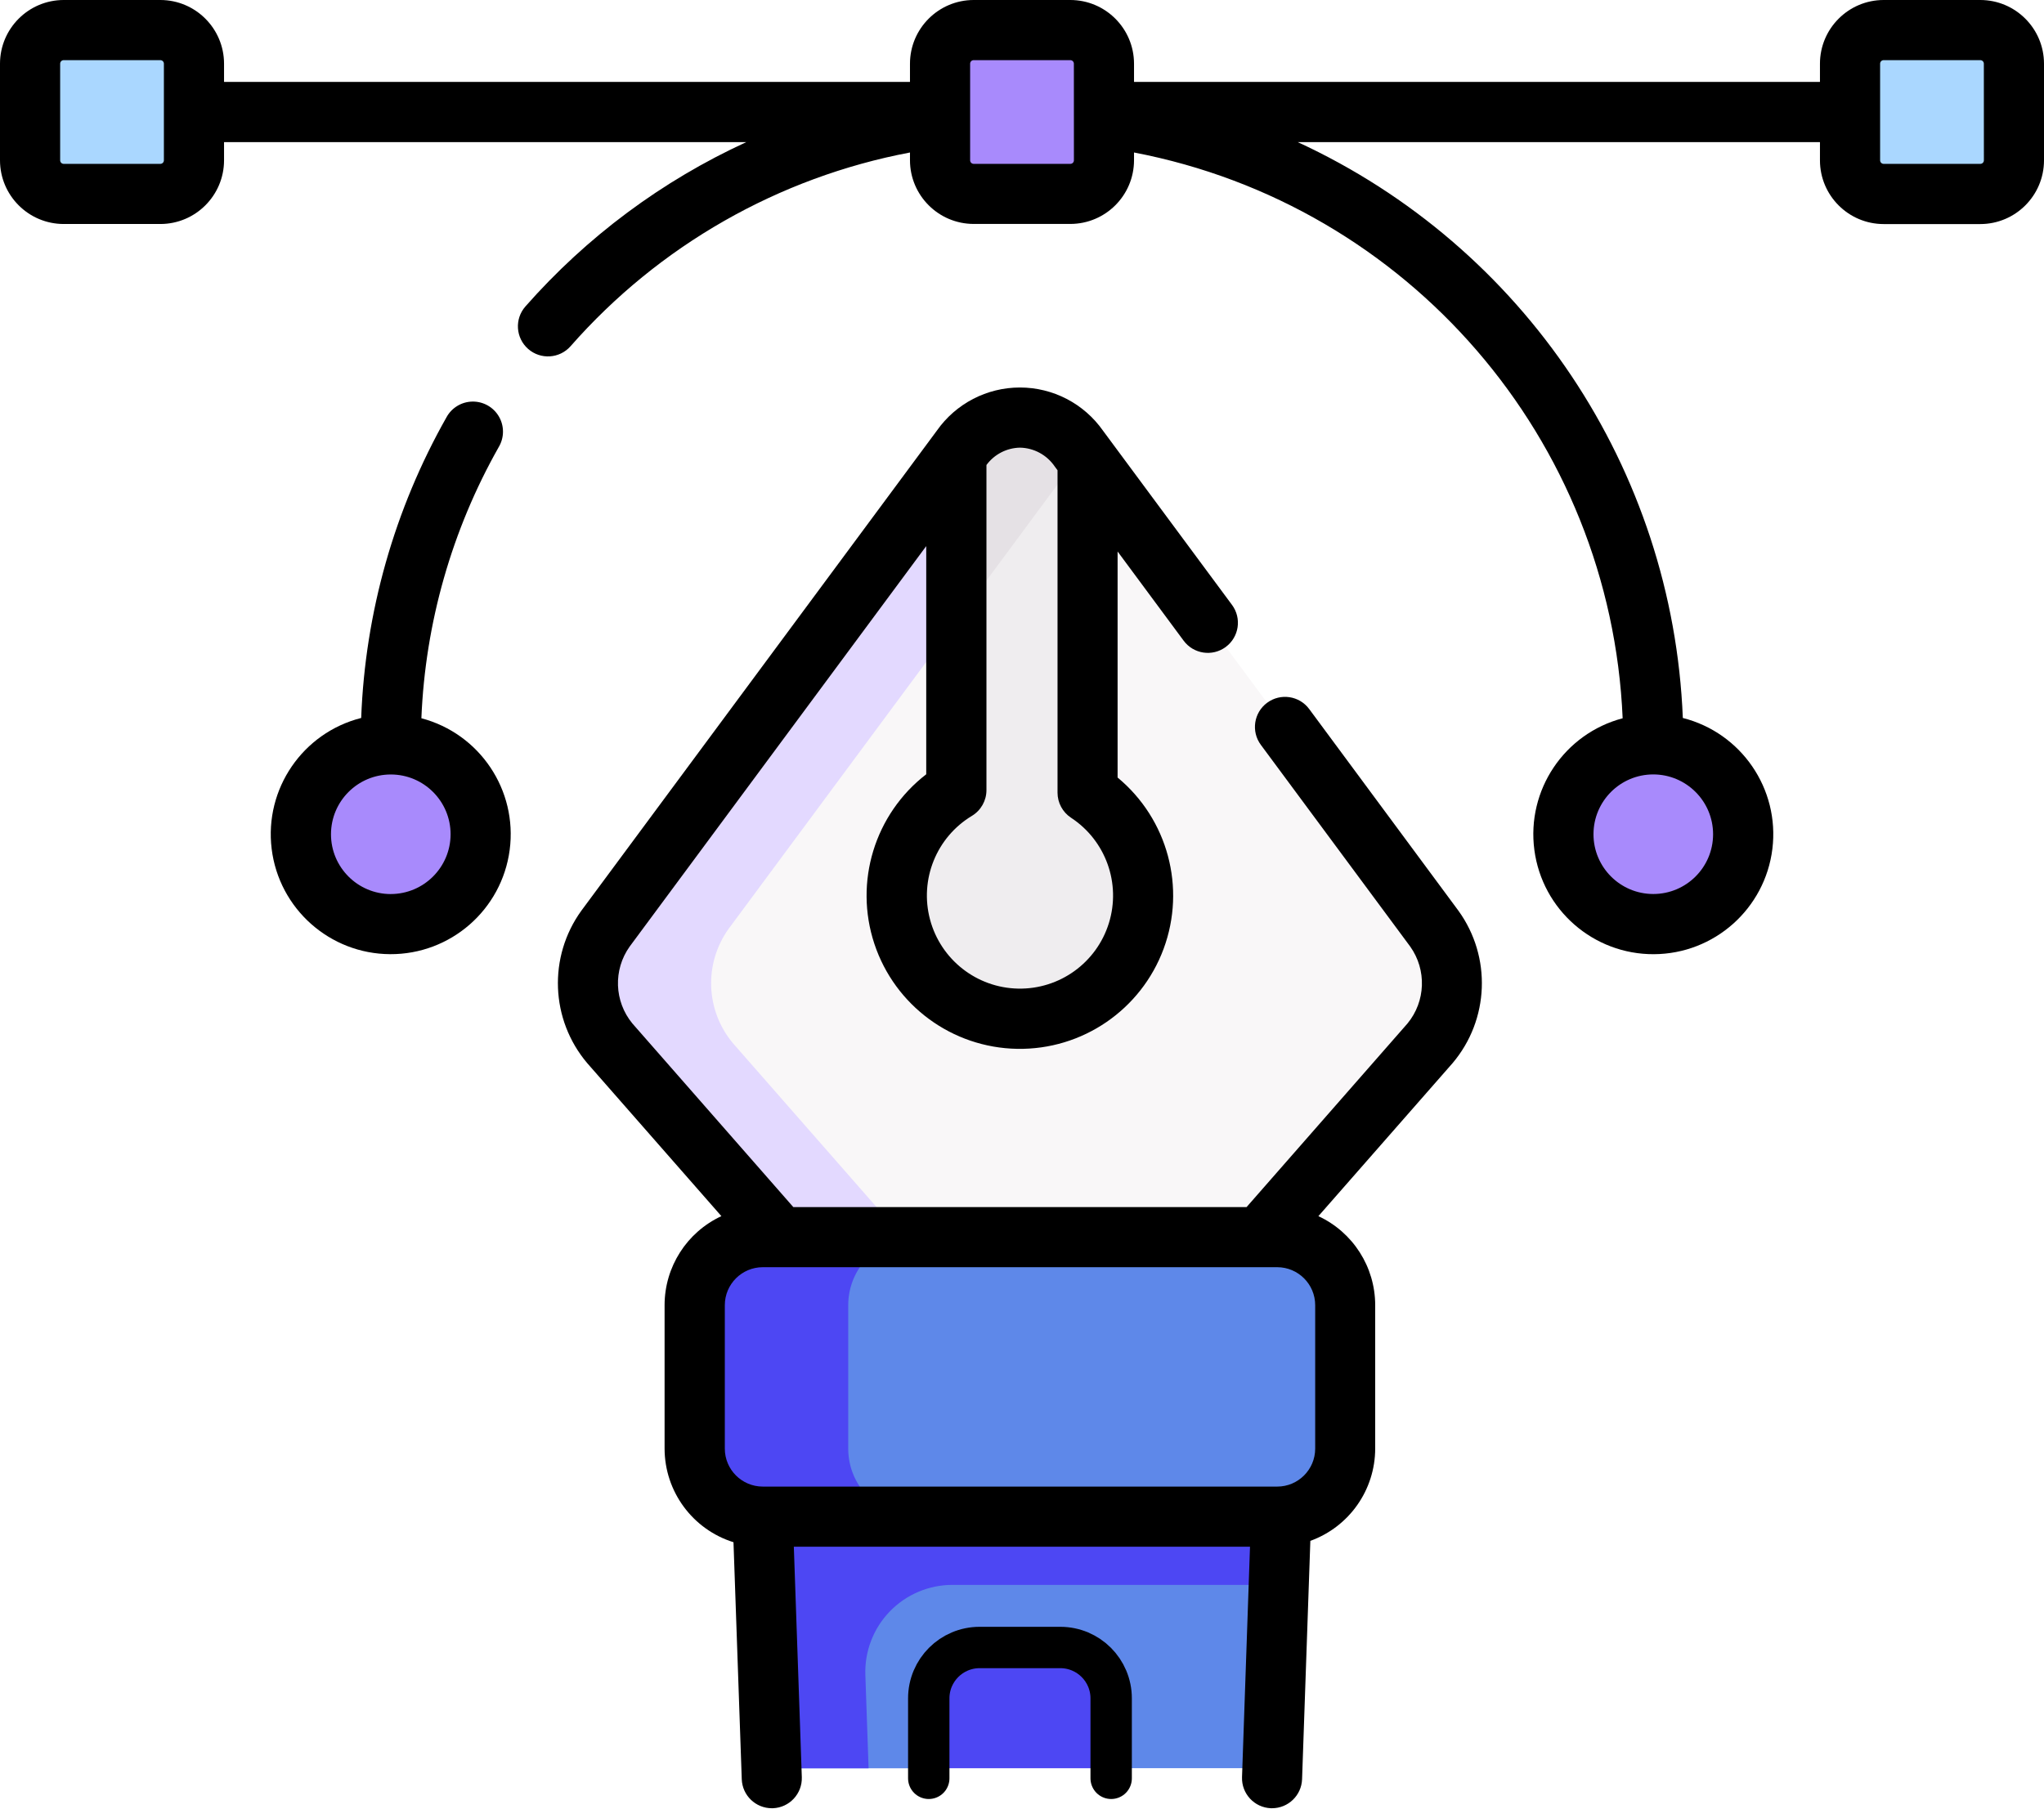
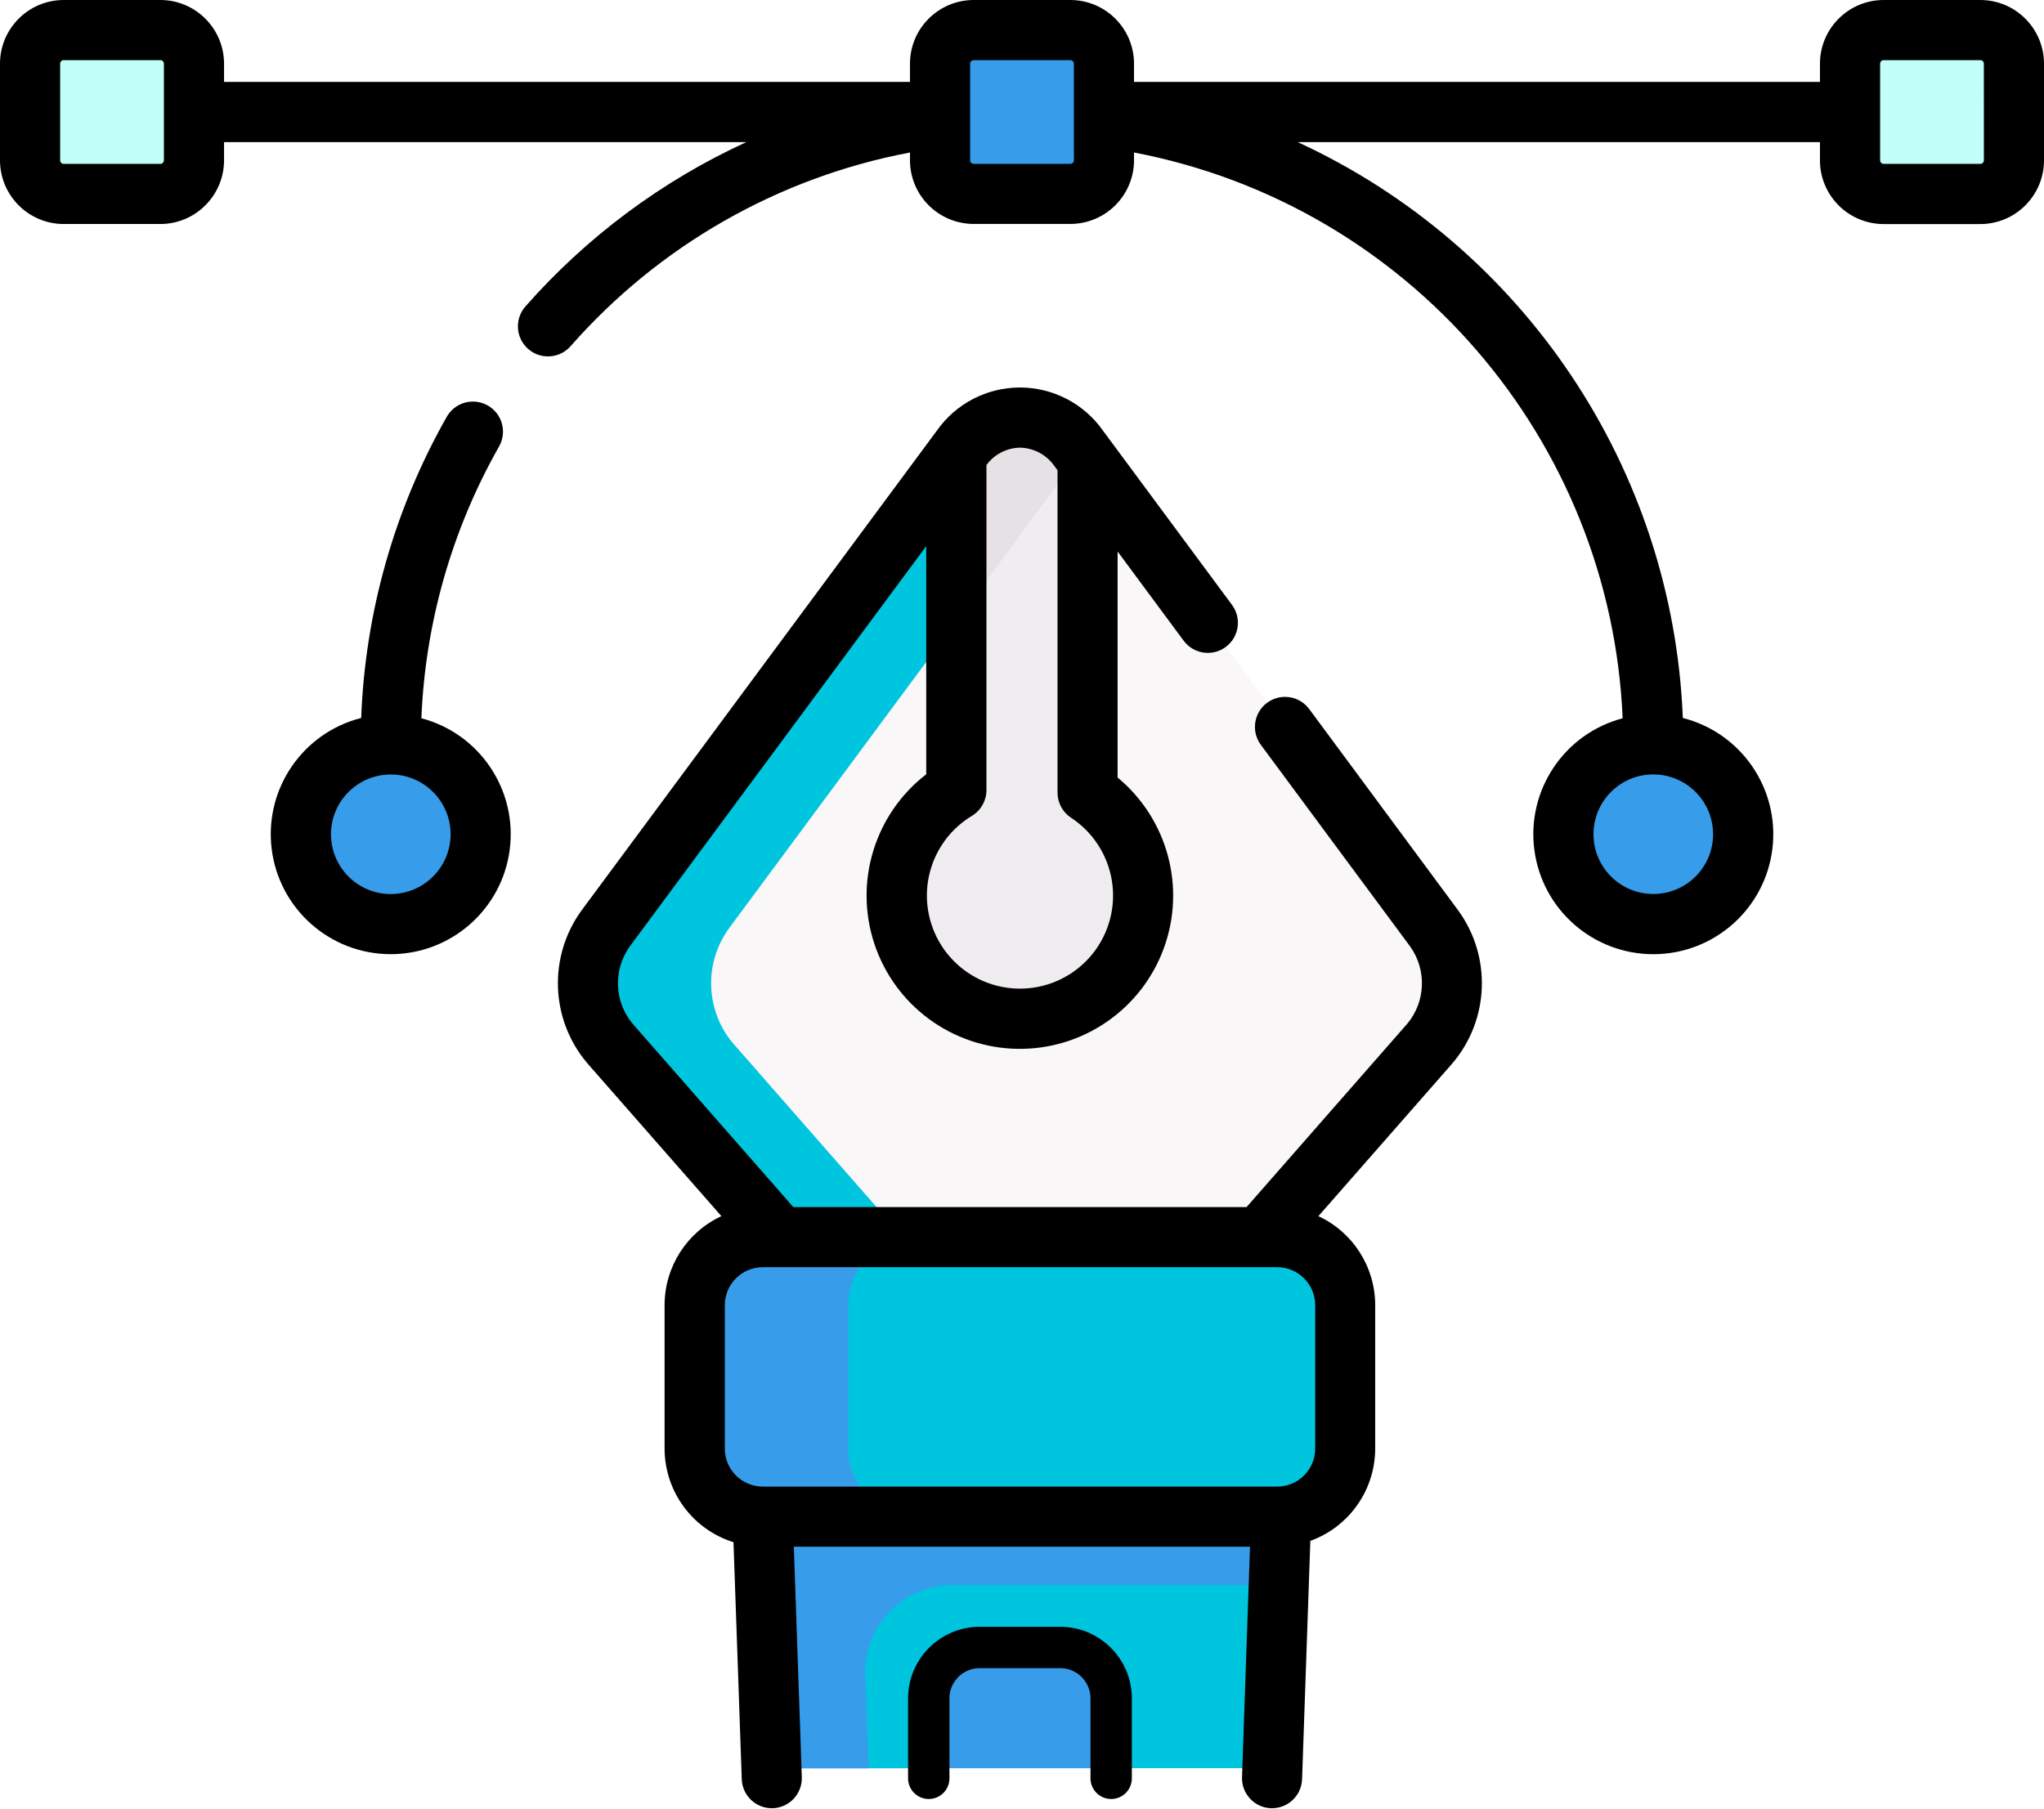
- <svg xmlns="http://www.w3.org/2000/svg" width="98.813" height="87.441" viewBox="0 0 98.813 87.441">
-   <g id="vector" transform="translate(0 -29.327)">
-     <path id="Path_596" data-name="Path 596" d="M203.079,161.214,185.891,138a3.9,3.9,0,0,0-.745-.765l-12.47,15.607-6.774,11.81,8.84,10.389,4.465,8.286h9.441l6.009-7.2,8.215-9.375A4.516,4.516,0,0,0,203.079,161.214Z" transform="translate(-133.735 -86.985)" fill="#f9f7f8" />
-     <path id="Path_597" data-name="Path 597" d="M190.186,351.332v10.416l.4,11.525a1.165,1.165,0,0,0,1.165,1.125h6.459l.937-.568.418-4h5.794l.3,3.464,1.374,1.1h6.653a1.165,1.165,0,0,0,1.165-1.125l.4-11.525V351.332Z" transform="translate(-153.311 -259.571)" fill="#5e88e9" />
-     <path id="Path_598" data-name="Path 598" d="M153.611,163.713a4.516,4.516,0,0,1-.207-5.543l17.058-23.038-.131-.177a3.453,3.453,0,0,0-5.693,0L147.45,158.169a4.516,4.516,0,0,0,.207,5.543l8.215,9.375,6.146,7.2h5.954l-6.146-7.2Z" transform="translate(-118.175 -83.94)" fill="#e3d9ff" />
-     <path id="Path_599" data-name="Path 599" d="M193.785,351.332h-3.6v10.416l.4,11.525a1.165,1.165,0,0,0,1.165,1.125H195.3l-.156-4.51a4.211,4.211,0,0,1,4.209-4.357h15.7l.064-.062.129-3.72V351.332Z" transform="translate(-153.31 -259.571)" fill="#4d47f3" />
-     <path id="Path_600" data-name="Path 600" d="M214.982,337.849H197.009l-2.963.4-3.6,1.249-.349,4.648.261,6.158s2.992.174,3.05.261,3.092.631,3.092.631l.058.167h18.425a3.289,3.289,0,0,0,3.289-3.289v-6.937a3.289,3.289,0,0,0-3.289-3.289Z" transform="translate(-153.238 -248.702)" fill="#5e88e9" />
-     <path id="Path_601" data-name="Path 601" d="M180.639,348.077v-6.937a3.289,3.289,0,0,1,3.289-3.289h-7.421a3.289,3.289,0,0,0-3.289,3.289v6.937a3.289,3.289,0,0,0,3.289,3.289h7.421A3.289,3.289,0,0,1,180.639,348.077Z" transform="translate(-139.633 -248.703)" fill="#4d47f3" />
-     <path id="Path_602" data-name="Path 602" d="M232.829,154.105V138.037l-.423-.57a3.846,3.846,0,0,0-.92-.893l-5,6.824v10.583a5.956,5.956,0,1,0,6.344.124Z" transform="translate(-180.251 -86.453)" fill="#efedef" />
-     <g id="XMLID_120_" transform="translate(44.899 108.988)">
-       <g id="Group_295" data-name="Group 295">
-         <path id="Path_603" data-name="Path 603" d="M240.388,442.641v3.379h-8.822v-3.379a2.459,2.459,0,0,1,2.459-2.459h3.9a2.459,2.459,0,0,1,2.459,2.459Z" transform="translate(-231.566 -440.182)" fill="#4d47f3" />
-       </g>
-     </g>
-     <g id="Group_296" data-name="Group 296" transform="translate(14.543 30.781)">
-       <circle id="Ellipse_354" data-name="Ellipse 354" cx="4.346" cy="4.346" r="4.346" transform="translate(61.036 34.537)" fill="#a88afc" />
-       <circle id="Ellipse_355" data-name="Ellipse 355" cx="4.346" cy="4.346" r="4.346" transform="translate(0 34.537)" fill="#a88afc" />
-       <path id="Path_604" data-name="Path 604" d="M240.683,44.75H236.01a1.625,1.625,0,0,1-1.625-1.625V38.452a1.625,1.625,0,0,1,1.625-1.625h4.673a1.625,1.625,0,0,1,1.625,1.625v4.673A1.625,1.625,0,0,1,240.683,44.75Z" transform="translate(-203.483 -36.827)" fill="#a88afc" />
-     </g>
-     <path id="Path_605" data-name="Path 605" d="M467.568,44.75h-4.673a1.625,1.625,0,0,1-1.625-1.625V38.452a1.625,1.625,0,0,1,1.625-1.625h4.673a1.625,1.625,0,0,1,1.625,1.625v4.673A1.625,1.625,0,0,1,467.568,44.75Z" transform="translate(-371.834 -6.046)" fill="#aad7ff" />
-     <path id="Path_606" data-name="Path 606" d="M9.125,44.75H13.8a1.625,1.625,0,0,0,1.625-1.625V38.452A1.625,1.625,0,0,0,13.8,36.827H9.125A1.625,1.625,0,0,0,7.5,38.452v4.673A1.625,1.625,0,0,0,9.125,44.75Z" transform="translate(-6.046 -6.046)" fill="#aad7ff" />
-     <path id="Path_607" data-name="Path 607" d="M238.456,135.262V143.3l6.052-8.174h0l-.131-.177a3.453,3.453,0,0,0-5.693,0Z" transform="translate(-192.222 -83.939)" fill="#e5e1e5" />
-     <path id="Path_608" data-name="Path 608" d="M231.568,446.507v-3.867a2.459,2.459,0,0,1,2.459-2.459h3.9a2.459,2.459,0,0,1,2.459,2.459v3.867" transform="translate(-186.669 -331.194)" fill="none" stroke="#000" stroke-linecap="round" stroke-linejoin="round" stroke-miterlimit="10" stroke-width="2" />
-     <g id="Group_297" data-name="Group 297" transform="translate(0 29.327)">
-       <path id="Path_609" data-name="Path 609" d="M175.439,141.509a1.454,1.454,0,0,0-2.338,1.731l7.221,9.753a3.06,3.06,0,0,1-.132,3.72l-7.78,8.878H150.5l-7.78-8.878a3.06,3.06,0,0,1-.132-3.72l14.337-19.363v11.033a7.41,7.41,0,1,0,9.251.158V133.891l3.193,4.313a1.454,1.454,0,0,0,2.338-1.731l-6.238-8.425a4.907,4.907,0,0,0-8.031,0l-17.187,23.213a5.983,5.983,0,0,0,.283,7.367l6.488,7.4a4.749,4.749,0,0,0-2.746,4.3v6.938a4.752,4.752,0,0,0,3.331,4.529l.4,11.462a1.454,1.454,0,0,0,1.452,1.4h.051a1.454,1.454,0,0,0,1.4-1.5l-.386-11.146h22.053l-.386,11.146a1.454,1.454,0,0,0,1.4,1.5h.051a1.454,1.454,0,0,0,1.452-1.4l.4-11.528a4.751,4.751,0,0,0,3.135-4.462v-6.938a4.749,4.749,0,0,0-2.746-4.3l6.488-7.4a5.983,5.983,0,0,0,.283-7.367ZM161.458,128.87a2.08,2.08,0,0,1,1.678.909l.136.184v15.588a1.454,1.454,0,0,0,.655,1.215,4.5,4.5,0,1,1-4.791-.094,1.454,1.454,0,0,0,.7-1.245V129.709A2.059,2.059,0,0,1,161.458,128.87Zm14.27,48.4a1.837,1.837,0,0,1-1.835,1.835h-24.87a1.837,1.837,0,0,1-1.835-1.835v-6.938a1.837,1.837,0,0,1,1.835-1.835h24.87a1.837,1.837,0,0,1,1.835,1.835Z" transform="translate(-112.148 -107.225)" />
-       <path id="Path_610" data-name="Path 610" d="M74.788,144.889a29.049,29.049,0,0,1,3.74-13.115A1.454,1.454,0,1,0,76,130.338a31.961,31.961,0,0,0-4.122,14.536,5.8,5.8,0,1,0,2.911.014Zm-1.482,8.5A2.891,2.891,0,1,1,76.2,150.5,2.895,2.895,0,0,1,73.306,153.388Z" transform="translate(-54.417 -110.159)" />
-       <path id="Path_611" data-name="Path 611" d="M95.734,29.327H91.061a3.083,3.083,0,0,0-3.079,3.079v.882H54.822v-.882a3.083,3.083,0,0,0-3.079-3.079H47.07a3.083,3.083,0,0,0-3.079,3.079v.882H10.831v-.882a3.083,3.083,0,0,0-3.079-3.079H3.079A3.083,3.083,0,0,0,0,32.406v4.673a3.083,3.083,0,0,0,3.079,3.079H7.752a3.083,3.083,0,0,0,3.079-3.079V36.2H36.075A32.033,32.033,0,0,0,25.4,44.145a1.454,1.454,0,0,0,2.183,1.922A29.036,29.036,0,0,1,43.991,36.7v.376a3.083,3.083,0,0,0,3.079,3.079h4.673a3.083,3.083,0,0,0,3.079-3.079V36.7A29.127,29.127,0,0,1,78.444,64.057a5.8,5.8,0,1,0,2.909-.014A32.081,32.081,0,0,0,62.739,36.2H87.982v.882a3.083,3.083,0,0,0,3.079,3.079h4.673a3.083,3.083,0,0,0,3.079-3.079V32.406a3.083,3.083,0,0,0-3.079-3.079ZM7.923,37.079a.171.171,0,0,1-.171.171H3.079a.171.171,0,0,1-.171-.171V32.406a.171.171,0,0,1,.171-.171H7.752a.171.171,0,0,1,.171.171ZM82.816,69.664a2.891,2.891,0,1,1-2.891-2.892A2.895,2.895,0,0,1,82.816,69.664Zm-30.9-32.585a.171.171,0,0,1-.171.171H47.07a.171.171,0,0,1-.171-.171V32.406a.171.171,0,0,1,.171-.171h4.673a.171.171,0,0,1,.171.171Zm43.991,0a.171.171,0,0,1-.171.171H91.061a.171.171,0,0,1-.171-.171V32.406a.171.171,0,0,1,.171-.171h4.673a.171.171,0,0,1,.171.171Z" transform="translate(0 -29.327)" />
+ <svg xmlns="http://www.w3.org/2000/svg" id="vector" width="98.813" height="87.441" viewBox="0 0 98.813 87.441">
+   <path id="Path_596" data-name="Path 596" d="M203.079,161.214,185.891,138a3.9,3.9,0,0,0-.745-.765l-12.47,15.607-6.774,11.81,8.84,10.389,4.465,8.286h9.441l6.009-7.2,8.215-9.375A4.516,4.516,0,0,0,203.079,161.214Z" transform="translate(-133.735 -116.312)" fill="#f9f7f8" />
+   <path id="Path_597" data-name="Path 597" d="M190.186,351.332v10.416l.4,11.525a1.165,1.165,0,0,0,1.165,1.125h6.459l.937-.568.418-4h5.794l.3,3.464,1.374,1.1h6.653a1.165,1.165,0,0,0,1.165-1.125l.4-11.525V351.332Z" transform="translate(-153.311 -288.898)" fill="#00c5de" />
+   <path id="Path_598" data-name="Path 598" d="M153.611,163.713a4.516,4.516,0,0,1-.207-5.543l17.058-23.038-.131-.177a3.453,3.453,0,0,0-5.693,0L147.45,158.169a4.516,4.516,0,0,0,.207,5.543l8.215,9.375,6.146,7.2h5.954l-6.146-7.2Z" transform="translate(-118.175 -113.267)" fill="#00c5de" />
+   <path id="Path_599" data-name="Path 599" d="M193.785,351.332h-3.6v10.416l.4,11.525a1.165,1.165,0,0,0,1.165,1.125H195.3l-.156-4.51a4.211,4.211,0,0,1,4.209-4.357h15.7l.064-.062.129-3.72V351.332Z" transform="translate(-153.31 -288.898)" fill="#379cea" />
+   <path id="Path_600" data-name="Path 600" d="M214.982,337.849H197.009l-2.963.4-3.6,1.249-.349,4.648.261,6.158s2.992.174,3.05.261,3.092.631,3.092.631l.058.167h18.425a3.289,3.289,0,0,0,3.289-3.289v-6.937a3.289,3.289,0,0,0-3.289-3.289Z" transform="translate(-153.238 -278.03)" fill="#00c5de" />
+   <path id="Path_601" data-name="Path 601" d="M180.639,348.077v-6.937a3.289,3.289,0,0,1,3.289-3.289h-7.421a3.289,3.289,0,0,0-3.289,3.289v6.937a3.289,3.289,0,0,0,3.289,3.289h7.421A3.289,3.289,0,0,1,180.639,348.077Z" transform="translate(-139.633 -278.03)" fill="#379cea" />
+   <path id="Path_602" data-name="Path 602" d="M232.829,154.105V138.037l-.423-.57a3.846,3.846,0,0,0-.92-.893l-5,6.824v10.583a5.956,5.956,0,1,0,6.344.124Z" transform="translate(-180.251 -115.78)" fill="#efedef" />
+   <g id="XMLID_120_" transform="translate(44.898 79.661)">
+     <g id="Group_295" data-name="Group 295">
+       <path id="Path_603" data-name="Path 603" d="M240.388,442.641v3.379h-8.822v-3.379a2.459,2.459,0,0,1,2.459-2.459h3.9a2.459,2.459,0,0,1,2.459,2.459Z" transform="translate(-231.566 -440.182)" fill="#379cea" />
    </g>
  </g>
+   <g id="Group_296" data-name="Group 296" transform="translate(14.543 1.454)">
+     <circle id="Ellipse_354" data-name="Ellipse 354" cx="4.346" cy="4.346" r="4.346" transform="translate(61.036 34.537)" fill="#379cea" />
+     <circle id="Ellipse_355" data-name="Ellipse 355" cx="4.346" cy="4.346" r="4.346" transform="translate(0 34.537)" fill="#379cea" />
+     <path id="Path_604" data-name="Path 604" d="M240.683,44.75H236.01a1.625,1.625,0,0,1-1.625-1.625V38.452a1.625,1.625,0,0,1,1.625-1.625h4.673a1.625,1.625,0,0,1,1.625,1.625v4.673A1.625,1.625,0,0,1,240.683,44.75Z" transform="translate(-203.483 -36.827)" fill="#379cea" />
+   </g>
+   <path id="Path_605" data-name="Path 605" d="M467.568,44.75h-4.673a1.625,1.625,0,0,1-1.625-1.625V38.452a1.625,1.625,0,0,1,1.625-1.625h4.673a1.625,1.625,0,0,1,1.625,1.625v4.673A1.625,1.625,0,0,1,467.568,44.75Z" transform="translate(-371.834 -35.373)" fill="#c2fff9" />
+   <path id="Path_606" data-name="Path 606" d="M9.125,44.75H13.8a1.625,1.625,0,0,0,1.625-1.625V38.452A1.625,1.625,0,0,0,13.8,36.827H9.125A1.625,1.625,0,0,0,7.5,38.452v4.673A1.625,1.625,0,0,0,9.125,44.75Z" transform="translate(-6.046 -35.373)" fill="#c2fff9" />
+   <path id="Path_607" data-name="Path 607" d="M238.456,135.262V143.3l6.052-8.174h0l-.131-.177a3.453,3.453,0,0,0-5.693,0Z" transform="translate(-192.222 -113.266)" fill="#e5e1e5" />
+   <path id="Path_608" data-name="Path 608" d="M231.568,446.507v-3.867a2.459,2.459,0,0,1,2.459-2.459h3.9a2.459,2.459,0,0,1,2.459,2.459v3.867" transform="translate(-186.669 -360.521)" fill="none" stroke="#000" stroke-linecap="round" stroke-linejoin="round" stroke-miterlimit="10" stroke-width="2" />
+   <g id="Group_297" data-name="Group 297">
+     <path id="Path_609" data-name="Path 609" d="M175.439,141.509a1.454,1.454,0,0,0-2.338,1.731l7.221,9.753a3.06,3.06,0,0,1-.132,3.72l-7.78,8.878H150.5l-7.78-8.878a3.06,3.06,0,0,1-.132-3.72l14.337-19.363v11.033a7.41,7.41,0,1,0,9.251.158V133.891l3.193,4.313a1.454,1.454,0,0,0,2.338-1.731l-6.238-8.425a4.907,4.907,0,0,0-8.031,0l-17.187,23.213a5.983,5.983,0,0,0,.283,7.367l6.488,7.4a4.749,4.749,0,0,0-2.746,4.3v6.938a4.752,4.752,0,0,0,3.331,4.529l.4,11.462a1.454,1.454,0,0,0,1.452,1.4h.051a1.454,1.454,0,0,0,1.4-1.5l-.386-11.146h22.053l-.386,11.146a1.454,1.454,0,0,0,1.4,1.5h.051a1.454,1.454,0,0,0,1.452-1.4l.4-11.528a4.751,4.751,0,0,0,3.135-4.462v-6.938a4.749,4.749,0,0,0-2.746-4.3l6.488-7.4a5.983,5.983,0,0,0,.283-7.367ZM161.458,128.87a2.08,2.08,0,0,1,1.678.909l.136.184v15.588a1.454,1.454,0,0,0,.655,1.215,4.5,4.5,0,1,1-4.791-.094,1.454,1.454,0,0,0,.7-1.245V129.709A2.059,2.059,0,0,1,161.458,128.87Zm14.27,48.4a1.837,1.837,0,0,1-1.835,1.835h-24.87a1.837,1.837,0,0,1-1.835-1.835v-6.938a1.837,1.837,0,0,1,1.835-1.835h24.87a1.837,1.837,0,0,1,1.835,1.835Z" transform="translate(-112.148 -107.225)" />
+     <path id="Path_610" data-name="Path 610" d="M74.788,144.889a29.049,29.049,0,0,1,3.74-13.115A1.454,1.454,0,1,0,76,130.338a31.961,31.961,0,0,0-4.122,14.536,5.8,5.8,0,1,0,2.911.014Zm-1.482,8.5A2.891,2.891,0,1,1,76.2,150.5,2.895,2.895,0,0,1,73.306,153.388Z" transform="translate(-54.417 -110.159)" />
+     <path id="Path_611" data-name="Path 611" d="M95.734,29.327H91.061a3.083,3.083,0,0,0-3.079,3.079v.882H54.822v-.882a3.083,3.083,0,0,0-3.079-3.079H47.07a3.083,3.083,0,0,0-3.079,3.079v.882H10.831v-.882a3.083,3.083,0,0,0-3.079-3.079H3.079A3.083,3.083,0,0,0,0,32.406v4.673a3.083,3.083,0,0,0,3.079,3.079H7.752a3.083,3.083,0,0,0,3.079-3.079V36.2H36.075A32.033,32.033,0,0,0,25.4,44.145a1.454,1.454,0,0,0,2.183,1.922A29.036,29.036,0,0,1,43.991,36.7v.376a3.083,3.083,0,0,0,3.079,3.079h4.673a3.083,3.083,0,0,0,3.079-3.079V36.7A29.127,29.127,0,0,1,78.444,64.057a5.8,5.8,0,1,0,2.909-.014A32.081,32.081,0,0,0,62.739,36.2H87.982v.882a3.083,3.083,0,0,0,3.079,3.079h4.673a3.083,3.083,0,0,0,3.079-3.079V32.406a3.083,3.083,0,0,0-3.079-3.079ZM7.923,37.079a.171.171,0,0,1-.171.171H3.079a.171.171,0,0,1-.171-.171V32.406a.171.171,0,0,1,.171-.171H7.752a.171.171,0,0,1,.171.171ZM82.816,69.664a2.891,2.891,0,1,1-2.891-2.892A2.895,2.895,0,0,1,82.816,69.664Zm-30.9-32.585a.171.171,0,0,1-.171.171H47.07a.171.171,0,0,1-.171-.171V32.406a.171.171,0,0,1,.171-.171h4.673a.171.171,0,0,1,.171.171Zm43.991,0a.171.171,0,0,1-.171.171H91.061a.171.171,0,0,1-.171-.171V32.406a.171.171,0,0,1,.171-.171h4.673a.171.171,0,0,1,.171.171Z" transform="translate(0 -29.327)" />
+   </g>
</svg>
